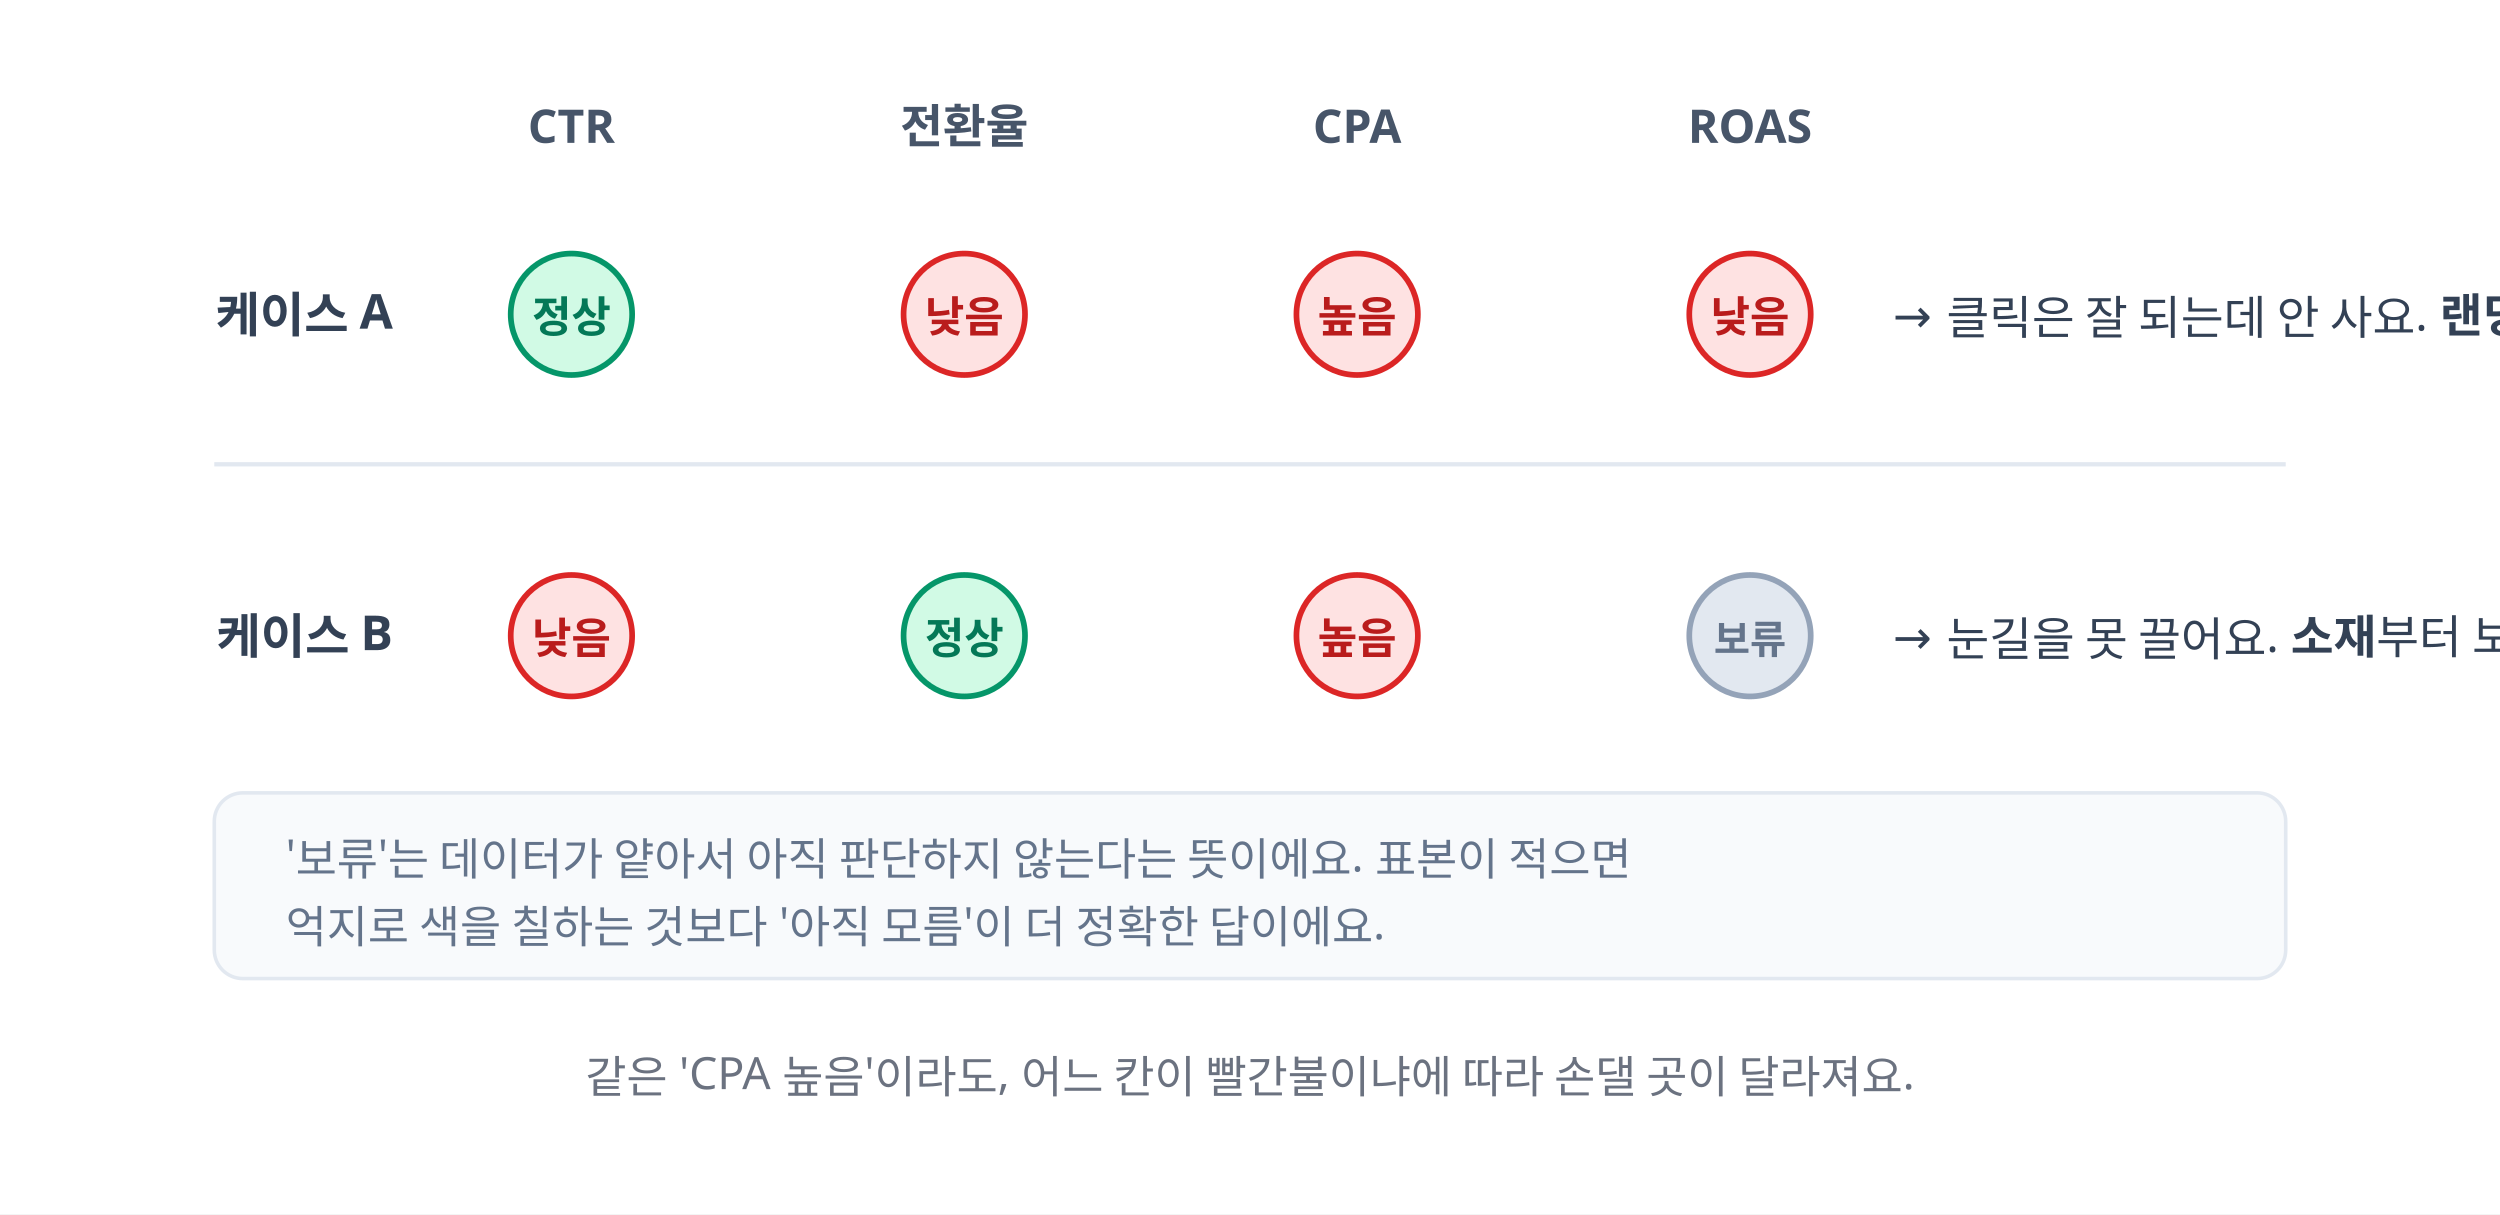
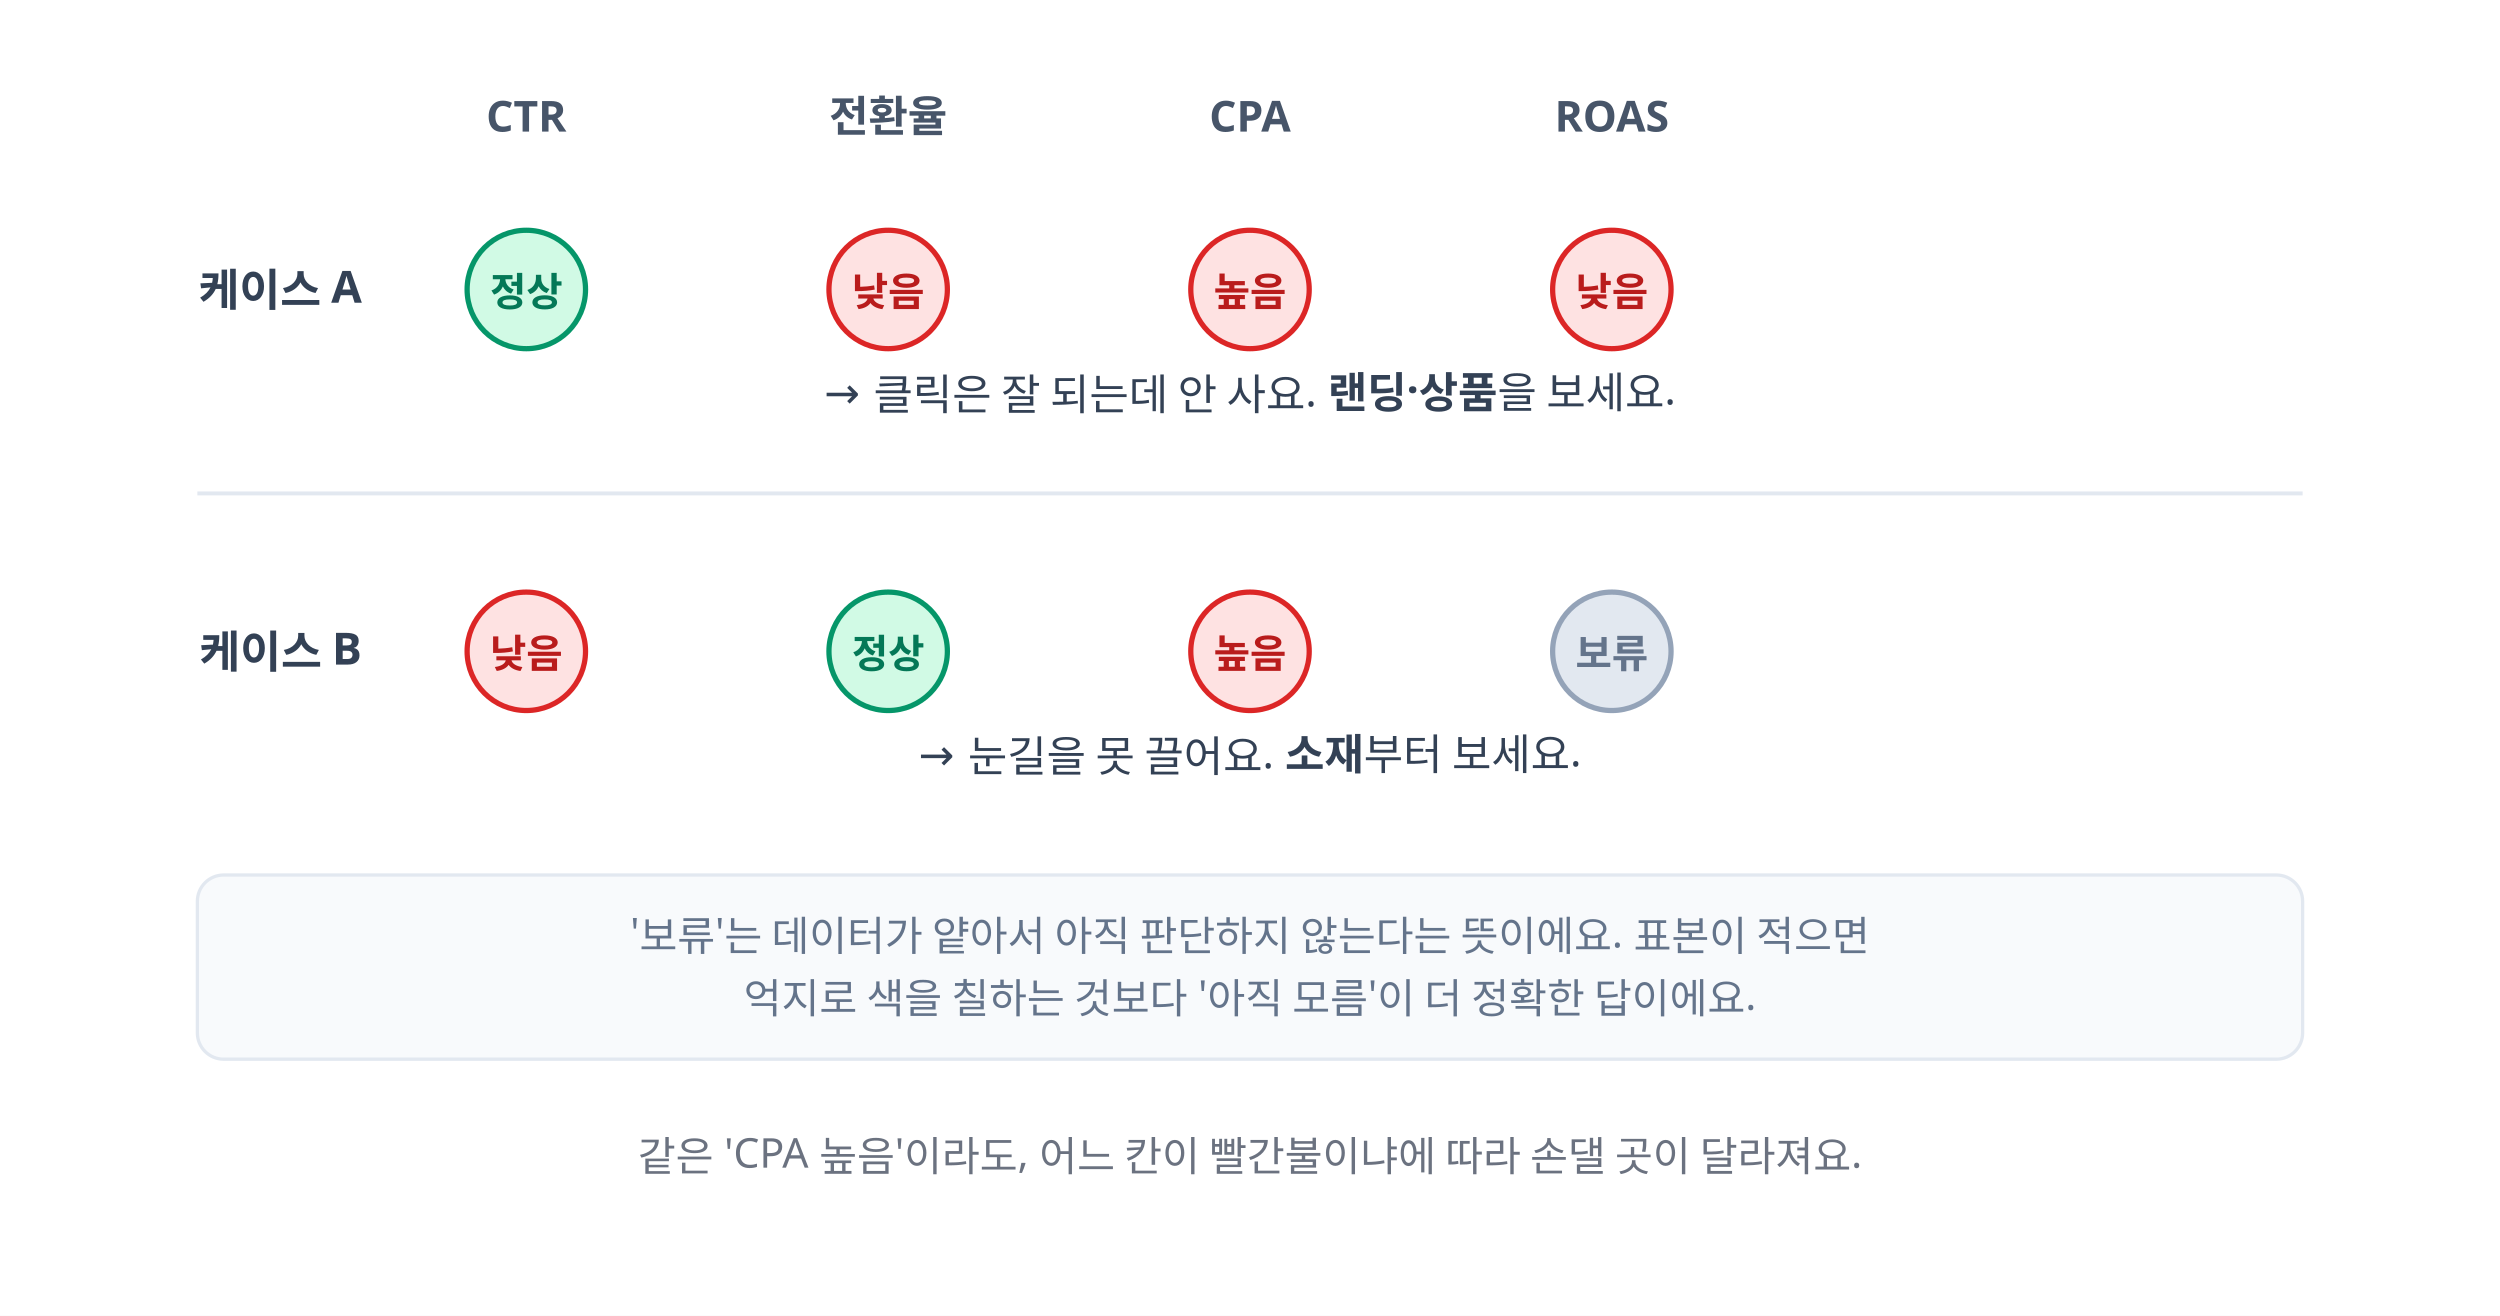
- <svg xmlns="http://www.w3.org/2000/svg" viewBox="0 0 700 340" font-family="'Apple SD Gothic Neo','Malgun Gothic','Noto Sans KR',sans-serif">
-   <rect x="0" y="0" width="700" height="340" fill="#ffffff" />
+ <svg xmlns="http://www.w3.org/2000/svg" viewBox="0 0 760 400" font-family="'Apple SD Gothic Neo','Malgun Gothic','Noto Sans KR',sans-serif">
+   <rect x="0" y="0" width="760" height="400" fill="#ffffff" />
  <text x="160" y="40" fill="#475569" font-size="13" font-weight="600" text-anchor="middle">CTR</text>
  <text x="270" y="40" fill="#475569" font-size="13" font-weight="600" text-anchor="middle">전환율</text>
  <text x="380" y="40" fill="#475569" font-size="13" font-weight="600" text-anchor="middle">CPA</text>
  <text x="490" y="40" fill="#475569" font-size="13" font-weight="600" text-anchor="middle">ROAS</text>
  <text x="110" y="93" fill="#334155" font-size="13.5" font-weight="700" text-anchor="end">케이스 A</text>
-   <circle cx="160" cy="88" r="17" fill="#D1FAE5" stroke="#059669" stroke-width="1.6" />
+   <circle cx="160" cy="88" r="18" fill="#D1FAE5" stroke="#059669" stroke-width="1.6" />
  <text x="160" y="93" fill="#047857" font-size="12" font-weight="700" text-anchor="middle">정상</text>
-   <circle cx="270" cy="88" r="17" fill="#FEE2E2" stroke="#DC2626" stroke-width="1.6" />
+   <circle cx="270" cy="88" r="18" fill="#FEE2E2" stroke="#DC2626" stroke-width="1.6" />
  <text x="270" y="93" fill="#B91C1C" font-size="12" font-weight="700" text-anchor="middle">낮음</text>
-   <circle cx="380" cy="88" r="17" fill="#FEE2E2" stroke="#DC2626" stroke-width="1.6" />
+   <circle cx="380" cy="88" r="18" fill="#FEE2E2" stroke="#DC2626" stroke-width="1.6" />
  <text x="380" y="93" fill="#B91C1C" font-size="12" font-weight="700" text-anchor="middle">높음</text>
-   <circle cx="490" cy="88" r="17" fill="#FEE2E2" stroke="#DC2626" stroke-width="1.6" />
+   <circle cx="490" cy="88" r="18" fill="#FEE2E2" stroke="#DC2626" stroke-width="1.6" />
  <text x="490" y="93" fill="#B91C1C" font-size="12" font-weight="700" text-anchor="middle">낮음</text>
-   <text x="530" y="93" fill="#334155" font-size="13">→ 클릭은 잘 되는데 안 사요. <tspan font-weight="700">랜딩·상품</tspan>을 보세요.</text>
-   <line x1="60" y1="130" x2="640" y2="130" stroke="#E2E8F0" stroke-width="1.2" />
-   <text x="110" y="183" fill="#334155" font-size="13.5" font-weight="700" text-anchor="end">케이스 B</text>
-   <circle cx="160" cy="178" r="17" fill="#FEE2E2" stroke="#DC2626" stroke-width="1.6" />
-   <text x="160" y="183" fill="#B91C1C" font-size="12" font-weight="700" text-anchor="middle">낮음</text>
-   <circle cx="270" cy="178" r="17" fill="#D1FAE5" stroke="#059669" stroke-width="1.6" />
-   <text x="270" y="183" fill="#047857" font-size="12" font-weight="700" text-anchor="middle">정상</text>
-   <circle cx="380" cy="178" r="17" fill="#FEE2E2" stroke="#DC2626" stroke-width="1.6" />
-   <text x="380" y="183" fill="#B91C1C" font-size="12" font-weight="700" text-anchor="middle">높음</text>
-   <circle cx="490" cy="178" r="17" fill="#E2E8F0" stroke="#94A3B8" stroke-width="1.6" />
-   <text x="490" y="183" fill="#64748B" font-size="11" font-weight="700" text-anchor="middle">보류</text>
-   <text x="530" y="183" fill="#334155" font-size="13">→ 눈길을 못 끌어요. <tspan font-weight="700">소재</tspan>부터 보세요.</text>
-   <rect x="60" y="222" width="580" height="52" rx="8" fill="#F8FAFC" stroke="#E2E8F0" />
-   <text x="80" y="244" fill="#64748B" font-size="12.5">'보류'는 데이터가 얕아서 아직 판단하지 않는다는 뜻이에요. 표본이 적으면</text>
-   <text x="80" y="264" fill="#64748B" font-size="12.5">억지로 색을 칠하는 것보다 '아직 모름'이 더 정확한 답이에요.</text>
-   <text x="350" y="306" fill="#6B7280" font-size="12.5" text-anchor="middle">같은 'CPA 높음'이라도, 어느 칸이 빨간불이냐에 따라 손댈 곳이 달라져요.</text>
+   <text x="380" y="124" fill="#334155" font-size="13" text-anchor="middle">→ 클릭은 잘 되는데 안 사요. <tspan font-weight="700">랜딩·상품</tspan>을 보세요.</text>
+   <line x1="60" y1="150" x2="700" y2="150" stroke="#E2E8F0" stroke-width="1.2" />
+   <text x="110" y="203" fill="#334155" font-size="13.5" font-weight="700" text-anchor="end">케이스 B</text>
+   <circle cx="160" cy="198" r="18" fill="#FEE2E2" stroke="#DC2626" stroke-width="1.6" />
+   <text x="160" y="203" fill="#B91C1C" font-size="12" font-weight="700" text-anchor="middle">낮음</text>
+   <circle cx="270" cy="198" r="18" fill="#D1FAE5" stroke="#059669" stroke-width="1.6" />
+   <text x="270" y="203" fill="#047857" font-size="12" font-weight="700" text-anchor="middle">정상</text>
+   <circle cx="380" cy="198" r="18" fill="#FEE2E2" stroke="#DC2626" stroke-width="1.6" />
+   <text x="380" y="203" fill="#B91C1C" font-size="12" font-weight="700" text-anchor="middle">높음</text>
+   <circle cx="490" cy="198" r="18" fill="#E2E8F0" stroke="#94A3B8" stroke-width="1.6" />
+   <text x="490" y="203" fill="#64748B" font-size="12" font-weight="700" text-anchor="middle">보류</text>
+   <text x="380" y="234" fill="#334155" font-size="13" text-anchor="middle">→ 눈길을 못 끌어요. <tspan font-weight="700">소재</tspan>부터 보세요.</text>
+   <rect x="60" y="266" width="640" height="56" rx="8" fill="#F8FAFC" stroke="#E2E8F0" />
+   <text x="380" y="288" fill="#64748B" font-size="12.5" text-anchor="middle">'보류'는 데이터가 얕아서 아직 판단하지 않는다는 뜻이에요. 표본이 적으면</text>
+   <text x="380" y="308" fill="#64748B" font-size="12.5" text-anchor="middle">억지로 색을 칠하는 것보다 '아직 모름'이 더 정확한 답이에요.</text>
+   <text x="380" y="356" fill="#6B7280" font-size="12.5" text-anchor="middle">같은 'CPA 높음'이라도, 어느 칸이 빨간불이냐에 따라 손댈 곳이 달라져요.</text>
</svg>
